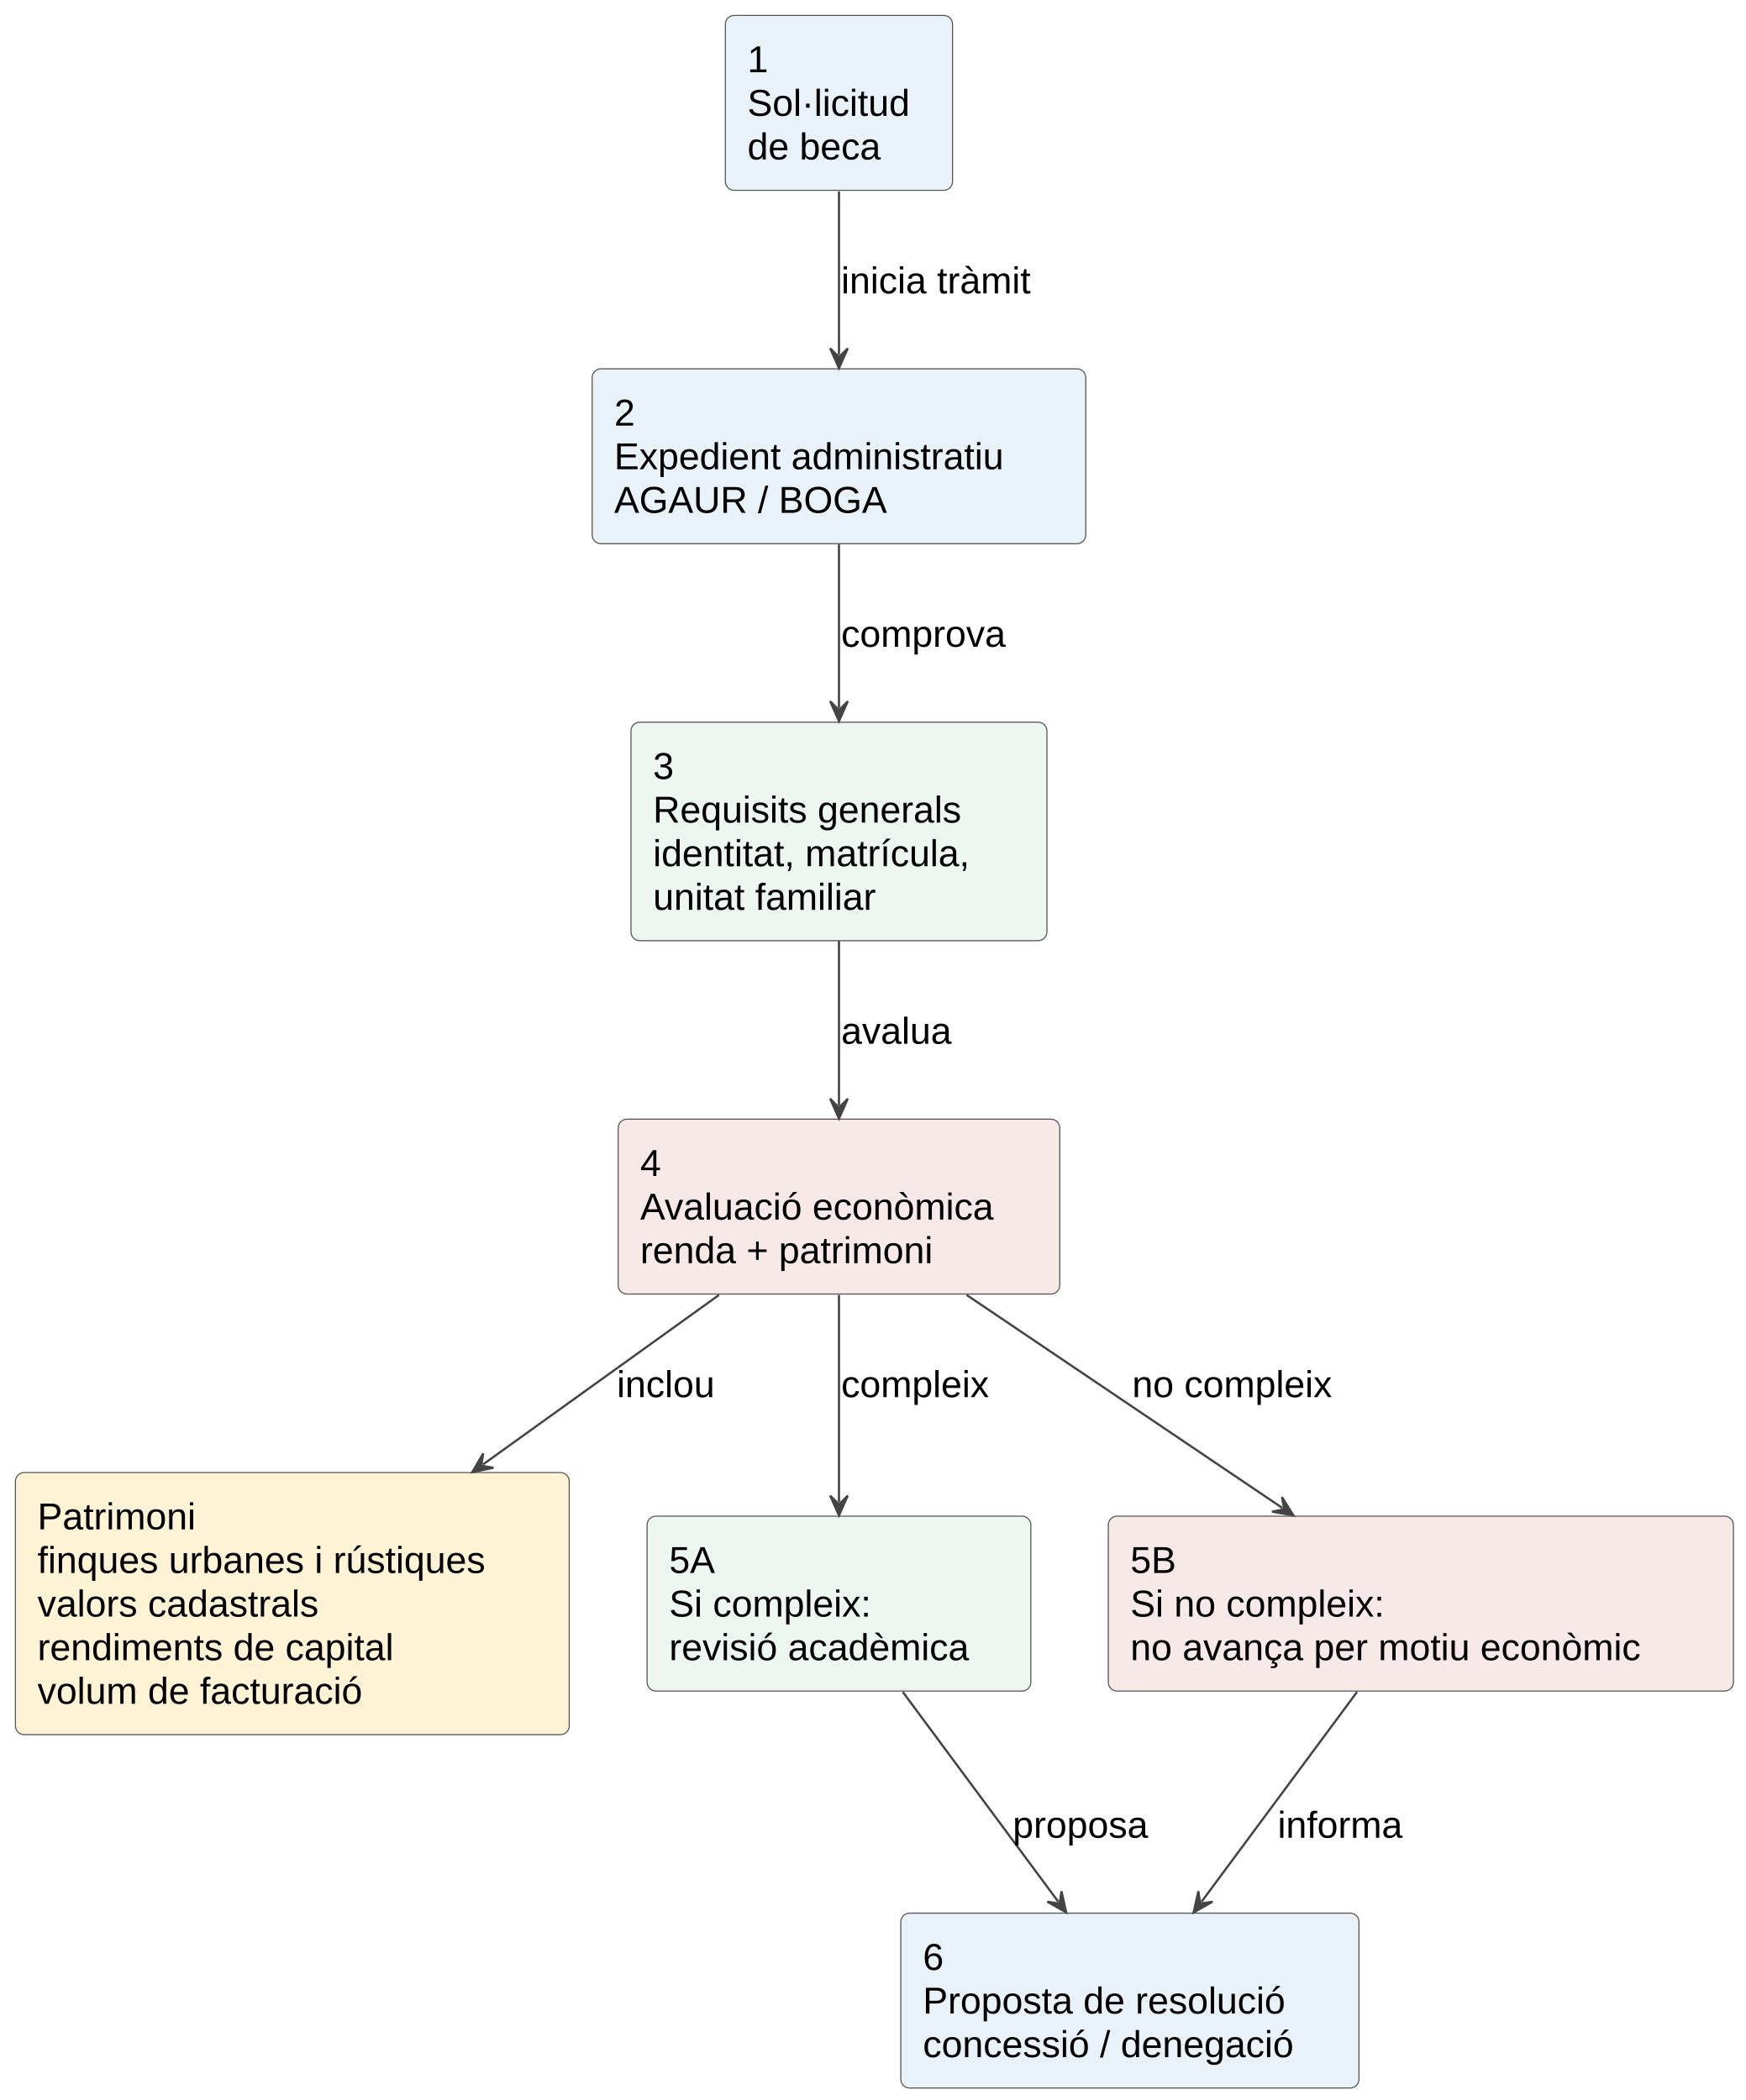
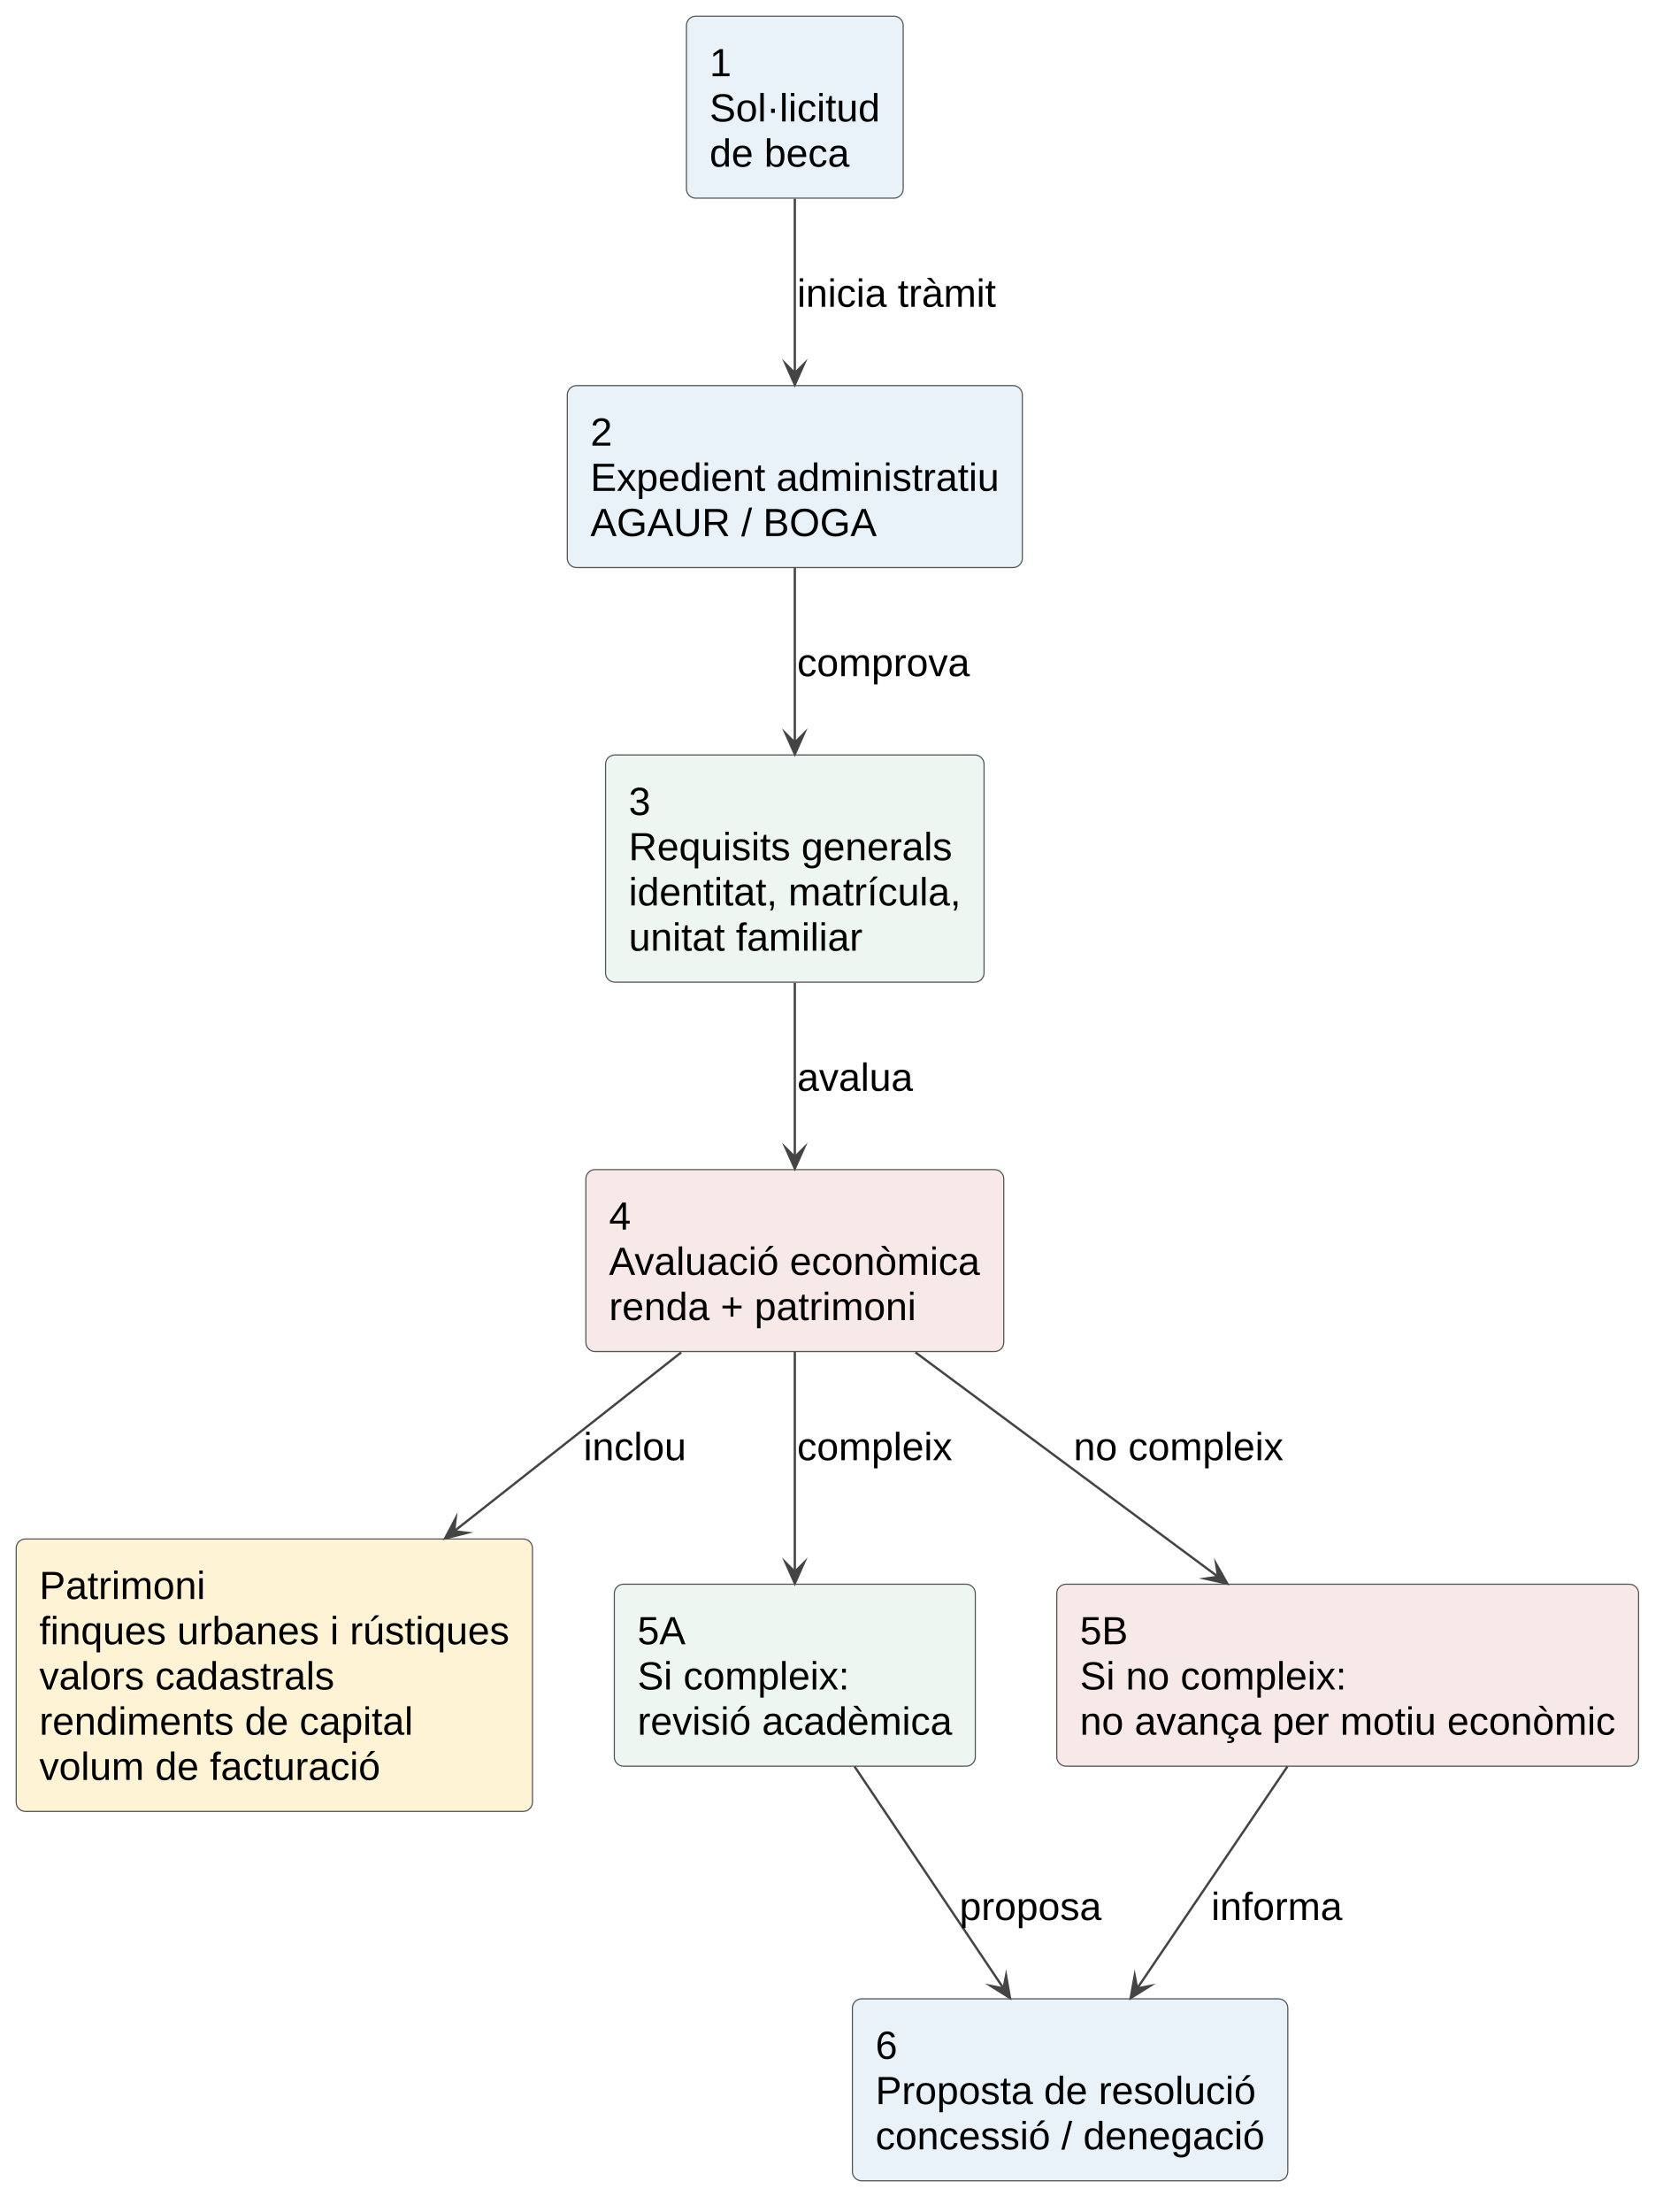
- <svg xmlns="http://www.w3.org/2000/svg" contentStyleType="text/css" data-diagram-type="DESCRIPTION" height="953px" preserveAspectRatio="none" style="width:792px;height:953px;background:#FFFFFF;" version="1.1" viewBox="0 0 792 953" width="792px" zoomAndPan="magnify">
+ <svg xmlns="http://www.w3.org/2000/svg" contentStyleType="text/css" data-diagram-type="DESCRIPTION" height="956px" preserveAspectRatio="none" style="width:722px;height:956px;background:#FFFFFF;" version="1.1" viewBox="0 0 722 956" width="722px" zoomAndPan="magnify">
  <defs />
  <g>
-     <g class="entity" data-qualified-name="SOL" data-source-line="13" id="ent0002">
-       <rect fill="#E9F2F8" height="79.367" rx="4" ry="4" style="stroke:#555555;stroke-width:0.5;" width="103.066" x="329.09" y="7" />
-       <text fill="#000000" font-family="Arial" font-size="17" lengthAdjust="spacing" textLength="10.816" x="339.09" y="32.78">1</text>
-       <text fill="#000000" font-family="Arial" font-size="17" lengthAdjust="spacing" textLength="83.066" x="339.09" y="52.569">Sol·licitud</text>
-       <text fill="#000000" font-family="Arial" font-size="17" lengthAdjust="spacing" textLength="67.668" x="339.09" y="72.358">de beca</text>
+     <g class="entity" data-qualified-name="SOL" data-source-line="13" id="ent0001">
+       <rect fill="#E9F2F8" height="78.645" rx="4" ry="4" style="stroke:#555555;stroke-width:0.5;" width="93.694" x="296.74" y="7" />
+       <text fill="#000000" font-family="Arial" font-size="17" lengthAdjust="spacing" textLength="9.455" x="306.74" y="32.946">1</text>
+       <text fill="#000000" font-family="Arial" font-size="17" lengthAdjust="spacing" textLength="73.694" x="306.74" y="52.494">Sol·licitud</text>
+       <text fill="#000000" font-family="Arial" font-size="17" lengthAdjust="spacing" textLength="60.496" x="306.74" y="72.043">de beca</text>
    </g>
-     <g class="entity" data-qualified-name="EXP" data-source-line="14" id="ent0003">
-       <rect fill="#E9F2F8" height="79.367" rx="4" ry="4" style="stroke:#555555;stroke-width:0.5;" width="223.95" x="268.65" y="167.37" />
-       <text fill="#000000" font-family="Arial" font-size="17" lengthAdjust="spacing" textLength="10.816" x="278.65" y="193.15">2</text>
-       <text fill="#000000" font-family="Arial" font-size="17" lengthAdjust="spacing" textLength="203.95" x="278.65" y="212.939">Expedient administratiu</text>
-       <text fill="#000000" font-family="Arial" font-size="17" lengthAdjust="spacing" textLength="127.068" x="278.65" y="232.728">AGAUR / BOGA</text>
+     <g class="entity" data-qualified-name="EXP" data-source-line="14" id="ent0002">
+       <rect fill="#E9F2F8" height="78.645" rx="4" ry="4" style="stroke:#555555;stroke-width:0.5;" width="196.707" x="245.24" y="166.65" />
+       <text fill="#000000" font-family="Arial" font-size="17" lengthAdjust="spacing" textLength="9.455" x="255.24" y="192.596">2</text>
+       <text fill="#000000" font-family="Arial" font-size="17" lengthAdjust="spacing" textLength="176.707" x="255.24" y="212.144">Expedient administratiu</text>
+       <text fill="#000000" font-family="Arial" font-size="17" lengthAdjust="spacing" textLength="123.748" x="255.24" y="231.692">AGAUR / BOGA</text>
    </g>
-     <g class="entity" data-qualified-name="GEN" data-source-line="15" id="ent0004">
-       <rect fill="#EEF6F2" height="99.156" rx="4" ry="4" style="stroke:#555555;stroke-width:0.5;" width="188.713" x="286.27" y="327.73" />
-       <text fill="#000000" font-family="Arial" font-size="17" lengthAdjust="spacing" textLength="10.816" x="296.27" y="353.51">3</text>
-       <text fill="#000000" font-family="Arial" font-size="17" lengthAdjust="spacing" textLength="156.536" x="296.27" y="373.299">Requisits generals</text>
-       <text fill="#000000" font-family="Arial" font-size="17" lengthAdjust="spacing" textLength="168.713" x="296.27" y="393.088">identitat, matrícula,</text>
-       <text fill="#000000" font-family="Arial" font-size="17" lengthAdjust="spacing" textLength="119.963" x="296.27" y="412.877">unitat familiar</text>
+     <g class="entity" data-qualified-name="GEN" data-source-line="15" id="ent0003">
+       <rect fill="#EEF6F2" height="98.193" rx="4" ry="4" style="stroke:#555555;stroke-width:0.5;" width="163.62" x="261.78" y="326.29" />
+       <text fill="#000000" font-family="Arial" font-size="17" lengthAdjust="spacing" textLength="9.455" x="271.78" y="352.236">3</text>
+       <text fill="#000000" font-family="Arial" font-size="17" lengthAdjust="spacing" textLength="139.852" x="271.78" y="371.784">Requisits generals</text>
+       <text fill="#000000" font-family="Arial" font-size="17" lengthAdjust="spacing" textLength="143.62" x="271.78" y="391.332">identitat, matrícula,</text>
+       <text fill="#000000" font-family="Arial" font-size="17" lengthAdjust="spacing" textLength="101.095" x="271.78" y="410.881">unitat familiar</text>
    </g>
-     <g class="entity" data-qualified-name="ECO" data-source-line="16" id="ent0005">
-       <rect fill="#F8E9E9" height="79.367" rx="4" ry="4" style="stroke:#555555;stroke-width:0.5;" width="200.326" x="280.46" y="507.89" />
-       <text fill="#000000" font-family="Arial" font-size="17" lengthAdjust="spacing" textLength="10.816" x="290.46" y="533.67">4</text>
-       <text fill="#000000" font-family="Arial" font-size="17" lengthAdjust="spacing" textLength="180.326" x="290.46" y="553.459">Avaluació econòmica</text>
-       <text fill="#000000" font-family="Arial" font-size="17" lengthAdjust="spacing" textLength="156.528" x="290.46" y="573.248">renda + patrimoni</text>
+     <g class="entity" data-qualified-name="ECO" data-source-line="16" id="ent0004">
+       <rect fill="#F8E9E9" height="78.645" rx="4" ry="4" style="stroke:#555555;stroke-width:0.5;" width="180.645" x="253.27" y="505.49" />
+       <text fill="#000000" font-family="Arial" font-size="17" lengthAdjust="spacing" textLength="9.455" x="263.27" y="531.436">4</text>
+       <text fill="#000000" font-family="Arial" font-size="17" lengthAdjust="spacing" textLength="160.645" x="263.27" y="550.984">Avaluació econòmica</text>
+       <text fill="#000000" font-family="Arial" font-size="17" lengthAdjust="spacing" textLength="132.771" x="263.27" y="570.533">renda + patrimoni</text>
    </g>
-     <g class="entity" data-qualified-name="PAT" data-source-line="17" id="ent0006">
-       <rect fill="#FFF3D6" height="118.945" rx="4" ry="4" style="stroke:#555555;stroke-width:0.5;" width="251.251" x="7" y="668.26" />
-       <text fill="#000000" font-family="Arial" font-size="17" lengthAdjust="spacing" textLength="81.505" x="17" y="694.04">Patrimoni</text>
-       <text fill="#000000" font-family="Arial" font-size="17" lengthAdjust="spacing" textLength="231.251" x="17" y="713.829">finques urbanes i rústiques</text>
-       <text fill="#000000" font-family="Arial" font-size="17" lengthAdjust="spacing" textLength="144.334" x="17" y="733.618">valors cadastrals</text>
-       <text fill="#000000" font-family="Arial" font-size="17" lengthAdjust="spacing" textLength="186.195" x="17" y="753.407">rendiments de capital</text>
-       <text fill="#000000" font-family="Arial" font-size="17" lengthAdjust="spacing" textLength="169.643" x="17" y="773.196">volum de facturació</text>
+     <g class="entity" data-qualified-name="PAT" data-source-line="17" id="ent0005">
+       <rect fill="#FFF3D6" height="117.742" rx="4" ry="4" style="stroke:#555555;stroke-width:0.5;" width="223.178" x="7" y="665.13" />
+       <text fill="#000000" font-family="Arial" font-size="17" lengthAdjust="spacing" textLength="71.802" x="17" y="691.076">Patrimoni</text>
+       <text fill="#000000" font-family="Arial" font-size="17" lengthAdjust="spacing" textLength="203.178" x="17" y="710.624">finques urbanes i rústiques</text>
+       <text fill="#000000" font-family="Arial" font-size="17" lengthAdjust="spacing" textLength="127.55" x="17" y="730.173">valors cadastrals</text>
+       <text fill="#000000" font-family="Arial" font-size="17" lengthAdjust="spacing" textLength="161.591" x="17" y="749.721">rendiments de capital</text>
+       <text fill="#000000" font-family="Arial" font-size="17" lengthAdjust="spacing" textLength="147.405" x="17" y="769.269">volum de facturació</text>
    </g>
-     <g class="entity" data-qualified-name="ACA" data-source-line="18" id="ent0007">
-       <rect fill="#EEF6F2" height="79.367" rx="4" ry="4" style="stroke:#555555;stroke-width:0.5;" width="174.096" x="293.58" y="688.05" />
-       <text fill="#000000" font-family="Arial" font-size="17" lengthAdjust="spacing" textLength="22.445" x="303.58" y="713.83">5A</text>
-       <text fill="#000000" font-family="Arial" font-size="17" lengthAdjust="spacing" textLength="103.71" x="303.58" y="733.619">Si compleix:</text>
-       <text fill="#000000" font-family="Arial" font-size="17" lengthAdjust="spacing" textLength="154.096" x="303.58" y="753.408">revisió acadèmica</text>
+     <g class="entity" data-qualified-name="ACA" data-source-line="18" id="ent0006">
+       <rect fill="#EEF6F2" height="78.645" rx="4" ry="4" style="stroke:#555555;stroke-width:0.5;" width="156.058" x="265.56" y="684.68" />
+       <text fill="#000000" font-family="Arial" font-size="17" lengthAdjust="spacing" textLength="20.794" x="275.56" y="710.626">5A</text>
+       <text fill="#000000" font-family="Arial" font-size="17" lengthAdjust="spacing" textLength="91.641" x="275.56" y="730.174">Si compleix:</text>
+       <text fill="#000000" font-family="Arial" font-size="17" lengthAdjust="spacing" textLength="136.058" x="275.56" y="749.722">revisió acadèmica</text>
    </g>
-     <g class="entity" data-qualified-name="NEG" data-source-line="19" id="ent0008">
-       <rect fill="#F8E9E9" height="79.367" rx="4" ry="4" style="stroke:#555555;stroke-width:0.5;" width="283.6" x="502.83" y="688.05" />
-       <text fill="#000000" font-family="Arial" font-size="17" lengthAdjust="spacing" textLength="22.479" x="512.83" y="713.83">5B</text>
-       <text fill="#000000" font-family="Arial" font-size="17" lengthAdjust="spacing" textLength="130.289" x="512.83" y="733.619">Si no compleix:</text>
-       <text fill="#000000" font-family="Arial" font-size="17" lengthAdjust="spacing" textLength="263.6" x="512.83" y="753.408">no avança per motiu econòmic</text>
+     <g class="entity" data-qualified-name="NEG" data-source-line="19" id="ent0007">
+       <rect fill="#F8E9E9" height="78.645" rx="4" ry="4" style="stroke:#555555;stroke-width:0.5;" width="251.517" x="456.83" y="684.68" />
+       <text fill="#000000" font-family="Arial" font-size="17" lengthAdjust="spacing" textLength="20.794" x="466.83" y="710.626">5B</text>
+       <text fill="#000000" font-family="Arial" font-size="17" lengthAdjust="spacing" textLength="115.273" x="466.83" y="730.174">Si no compleix:</text>
+       <text fill="#000000" font-family="Arial" font-size="17" lengthAdjust="spacing" textLength="231.517" x="466.83" y="749.722">no avança per motiu econòmic</text>
    </g>
-     <g class="entity" data-qualified-name="RES" data-source-line="20" id="ent0009">
-       <rect fill="#E9F2F8" height="79.367" rx="4" ry="4" style="stroke:#555555;stroke-width:0.5;" width="207.863" x="408.69" y="868.2" />
-       <text fill="#000000" font-family="Arial" font-size="17" lengthAdjust="spacing" textLength="10.816" x="418.69" y="893.98">6</text>
-       <text fill="#000000" font-family="Arial" font-size="17" lengthAdjust="spacing" textLength="183.505" x="418.69" y="913.769">Proposta de resolució</text>
-       <text fill="#000000" font-family="Arial" font-size="17" lengthAdjust="spacing" textLength="187.863" x="418.69" y="933.558">concessió / denegació</text>
+     <g class="entity" data-qualified-name="RES" data-source-line="20" id="ent0008">
+       <rect fill="#E9F2F8" height="78.645" rx="4" ry="4" style="stroke:#555555;stroke-width:0.5;" width="188.224" x="368.48" y="863.87" />
+       <text fill="#000000" font-family="Arial" font-size="17" lengthAdjust="spacing" textLength="9.455" x="378.48" y="889.816">6</text>
+       <text fill="#000000" font-family="Arial" font-size="17" lengthAdjust="spacing" textLength="164.43" x="378.48" y="909.364">Proposta de resolució</text>
+       <text fill="#000000" font-family="Arial" font-size="17" lengthAdjust="spacing" textLength="168.224" x="378.48" y="928.913">concessió / denegació</text>
    </g>
-     <g class="link" data-entity-1="ent0002" data-entity-2="ent0003" data-link-type="dependency" data-source-line="22" id="lnk10">
-       <path d="M380.63,86.83 C380.63,111.29 380.63,136.66 380.63,161.08" fill="none" id="SOL-to-EXP" style="stroke:#444444;stroke-width:1;" />
-       <polygon fill="#444444" points="380.63,167.08,384.63,158.08,380.63,162.08,376.63,158.08,380.63,167.08" style="stroke:#444444;stroke-width:1;" />
-       <text fill="#000000" font-family="Arial" font-size="17" lengthAdjust="spacing" textLength="102.133" x="381.63" y="133.15">inicia tràmit</text>
+     <g class="link" data-entity-1="ent0001" data-entity-2="ent0002" data-link-type="dependency" data-source-line="22" id="lnk9">
+       <path d="M343.59,85.89 C343.59,110.32 343.59,136.8 343.59,161.26" fill="none" id="SOL-to-EXP" style="stroke:#444444;stroke-width:1;" />
+       <polygon fill="#444444" points="343.59,166.26,347.59,157.26,343.59,161.26,339.59,157.26,343.59,166.26" style="stroke:#444444;stroke-width:1;stroke-linejoin:miter;stroke-miterlimit:10;" />
+       <text fill="#000000" font-family="Arial" font-size="17" lengthAdjust="spacing" textLength="85.963" x="344.59" y="132.596">inicia tràmit</text>
    </g>
-     <g class="link" data-entity-1="ent0003" data-entity-2="ent0004" data-link-type="dependency" data-source-line="23" id="lnk11">
-       <path d="M380.63,247.08 C380.63,270.96 380.63,295.73 380.63,321.25" fill="none" id="EXP-to-GEN" style="stroke:#444444;stroke-width:1;" />
-       <polygon fill="#444444" points="380.63,327.25,384.63,318.25,380.63,322.25,376.63,318.25,380.63,327.25" style="stroke:#444444;stroke-width:1;" />
-       <text fill="#000000" font-family="Arial" font-size="17" lengthAdjust="spacing" textLength="84.967" x="381.63" y="293.51">comprova</text>
+     <g class="link" data-entity-1="ent0002" data-entity-2="ent0003" data-link-type="dependency" data-source-line="23" id="lnk10">
+       <path d="M343.59,245.38 C343.59,269.32 343.59,295.34 343.59,320.96" fill="none" id="EXP-to-GEN" style="stroke:#444444;stroke-width:1;" />
+       <polygon fill="#444444" points="343.59,325.96,347.59,316.96,343.59,320.96,339.59,316.96,343.59,325.96" style="stroke:#444444;stroke-width:1;stroke-linejoin:miter;stroke-miterlimit:10;" />
+       <text fill="#000000" font-family="Arial" font-size="17" lengthAdjust="spacing" textLength="74.641" x="344.59" y="292.236">comprova</text>
    </g>
-     <g class="link" data-entity-1="ent0004" data-entity-2="ent0005" data-link-type="dependency" data-source-line="24" id="lnk12">
-       <path d="M380.63,426.98 C380.63,452.6 380.63,477.6 380.63,501.61" fill="none" id="GEN-to-ECO" style="stroke:#444444;stroke-width:1;" />
-       <polygon fill="#444444" points="380.63,507.61,384.63,498.61,380.63,502.61,376.63,498.61,380.63,507.61" style="stroke:#444444;stroke-width:1;" />
-       <text fill="#000000" font-family="Arial" font-size="17" lengthAdjust="spacing" textLength="56.81" x="381.63" y="473.67">avalua</text>
+     <g class="link" data-entity-1="ent0003" data-entity-2="ent0004" data-link-type="dependency" data-source-line="24" id="lnk11">
+       <path d="M343.59,424.82 C343.59,450.31 343.59,476.15 343.59,500.05" fill="none" id="GEN-to-ECO" style="stroke:#444444;stroke-width:1;" />
+       <polygon fill="#444444" points="343.59,505.05,347.59,496.05,343.59,500.05,339.59,496.05,343.59,505.05" style="stroke:#444444;stroke-width:1;stroke-linejoin:miter;stroke-miterlimit:10;" />
+       <text fill="#000000" font-family="Arial" font-size="17" lengthAdjust="spacing" textLength="50.095" x="344.59" y="471.436">avalua</text>
    </g>
-     <g class="link" data-entity-1="ent0005" data-entity-2="ent0006" data-link-type="dependency" data-source-line="25" id="lnk13">
-       <path d="M326.2,587.67 C293.41,611.23 255.883,638.179 219.133,664.579" fill="none" id="ECO-to-PAT" style="stroke:#444444;stroke-width:1;" />
-       <polygon fill="#444444" points="214.26,668.08,223.903,666.078,218.321,665.163,219.236,659.581,214.26,668.08" style="stroke:#444444;stroke-width:1;" />
-       <text fill="#000000" font-family="Arial" font-size="17" lengthAdjust="spacing" textLength="50.743" x="279.84" y="634.04">inclou</text>
+     <g class="link" data-entity-1="ent0004" data-entity-2="ent0005" data-link-type="dependency" data-source-line="25" id="lnk12">
+       <path d="M294.49,584.48 C264.62,608 229.829,635.407 196.319,661.787" fill="none" id="ECO-to-PAT" style="stroke:#444444;stroke-width:1;" />
+       <polygon fill="#444444" points="192.39,664.88,201.936,662.456,196.319,661.787,196.987,656.17,192.39,664.88" style="stroke:#444444;stroke-width:1;stroke-linejoin:miter;stroke-miterlimit:10;" />
+       <text fill="#000000" font-family="Arial" font-size="17" lengthAdjust="spacing" textLength="44.417" x="252.24" y="631.076">inclou</text>
    </g>
-     <g class="link" data-entity-1="ent0005" data-entity-2="ent0007" data-link-type="dependency" data-source-line="26" id="lnk14">
-       <path d="M380.63,587.67 C380.63,617.38 380.63,652.04 380.63,681.72" fill="none" id="ECO-to-ACA" style="stroke:#444444;stroke-width:1;" />
-       <polygon fill="#444444" points="380.63,687.72,384.63,678.72,380.63,682.72,376.63,678.72,380.63,687.72" style="stroke:#444444;stroke-width:1;" />
-       <text fill="#000000" font-family="Arial" font-size="17" lengthAdjust="spacing" textLength="77.064" x="381.63" y="634.04">compleix</text>
+     <g class="link" data-entity-1="ent0004" data-entity-2="ent0006" data-link-type="dependency" data-source-line="26" id="lnk13">
+       <path d="M343.59,584.26 C343.59,613.88 343.59,649.65 343.59,679.33" fill="none" id="ECO-to-ACA" style="stroke:#444444;stroke-width:1;" />
+       <polygon fill="#444444" points="343.59,684.33,347.59,675.33,343.59,679.33,339.59,675.33,343.59,684.33" style="stroke:#444444;stroke-width:1;stroke-linejoin:miter;stroke-miterlimit:10;" />
+       <text fill="#000000" font-family="Arial" font-size="17" lengthAdjust="spacing" textLength="67.079" x="344.59" y="631.076">compleix</text>
    </g>
-     <g class="link" data-entity-1="ent0007" data-entity-2="ent0009" data-link-type="dependency" data-source-line="27" id="lnk15">
-       <path d="M409.59,767.83 C431.6,797.53 458.157,833.38 480.157,863.06" fill="none" id="ACA-to-RES" style="stroke:#444444;stroke-width:1;" />
-       <polygon fill="#444444" points="483.73,867.88,481.584,858.268,480.753,863.863,475.157,863.032,483.73,867.88" style="stroke:#444444;stroke-width:1;" />
-       <text fill="#000000" font-family="Arial" font-size="17" lengthAdjust="spacing" textLength="68.647" x="459.45" y="833.98">proposa</text>
+     <g class="link" data-entity-1="ent0006" data-entity-2="ent0008" data-link-type="dependency" data-source-line="27" id="lnk14">
+       <path d="M369.41,763.45 C389.3,793.07 413.893,829.689 433.823,859.369" fill="none" id="ACA-to-RES" style="stroke:#444444;stroke-width:1;" />
+       <polygon fill="#444444" points="436.61,863.52,434.913,853.818,433.823,859.369,428.272,858.278,436.61,863.52" style="stroke:#444444;stroke-width:1;stroke-linejoin:miter;stroke-miterlimit:10;" />
+       <text fill="#000000" font-family="Arial" font-size="17" lengthAdjust="spacing" textLength="61.434" x="414.75" y="829.816">proposa</text>
    </g>
-     <g class="link" data-entity-1="ent0005" data-entity-2="ent0008" data-link-type="dependency" data-source-line="28" id="lnk16">
-       <path d="M438.56,587.67 C482.58,617.38 537.867,654.684 581.847,684.364" fill="none" id="ECO-to-NEG" style="stroke:#444444;stroke-width:1;" />
-       <polygon fill="#444444" points="586.82,687.72,581.597,679.37,582.676,684.923,577.122,686.001,586.82,687.72" style="stroke:#444444;stroke-width:1;" />
-       <text fill="#000000" font-family="Arial" font-size="17" lengthAdjust="spacing" textLength="103.644" x="513.63" y="634.04">no compleix</text>
+     <g class="link" data-entity-1="ent0004" data-entity-2="ent0007" data-link-type="dependency" data-source-line="28" id="lnk15">
+       <path d="M395.74,584.48 C435.71,614.11 486.583,651.833 526.533,681.443" fill="none" id="ECO-to-NEG" style="stroke:#444444;stroke-width:1;" />
+       <polygon fill="#444444" points="530.55,684.42,525.701,675.847,526.533,681.443,520.938,682.274,530.55,684.42" style="stroke:#444444;stroke-width:1;stroke-linejoin:miter;stroke-miterlimit:10;" />
+       <text fill="#000000" font-family="Arial" font-size="17" lengthAdjust="spacing" textLength="90.711" x="464.09" y="631.076">no compleix</text>
    </g>
-     <g class="link" data-entity-1="ent0008" data-entity-2="ent0009" data-link-type="dependency" data-source-line="29" id="lnk17">
-       <path d="M615.66,767.83 C593.65,797.53 567.092,833.379 545.102,863.059" fill="none" id="NEG-to-RES" style="stroke:#444444;stroke-width:1;" />
-       <polygon fill="#444444" points="541.53,867.88,550.102,863.03,544.507,863.862,543.674,858.267,541.53,867.88" style="stroke:#444444;stroke-width:1;" />
-       <text fill="#000000" font-family="Arial" font-size="17" lengthAdjust="spacing" textLength="65.85" x="579.63" y="833.98">informa</text>
+     <g class="link" data-entity-1="ent0007" data-entity-2="ent0008" data-link-type="dependency" data-source-line="29" id="lnk16">
+       <path d="M556.55,763.45 C536.49,793.07 511.684,829.7 491.584,859.38" fill="none" id="NEG-to-RES" style="stroke:#444444;stroke-width:1;" />
+       <polygon fill="#444444" points="488.78,863.52,497.139,858.311,491.584,859.38,490.515,853.825,488.78,863.52" style="stroke:#444444;stroke-width:1;stroke-linejoin:miter;stroke-miterlimit:10;" />
+       <text fill="#000000" font-family="Arial" font-size="17" lengthAdjust="spacing" textLength="56.686" x="523.59" y="829.816">informa</text>
    </g>
  </g>
</svg>
